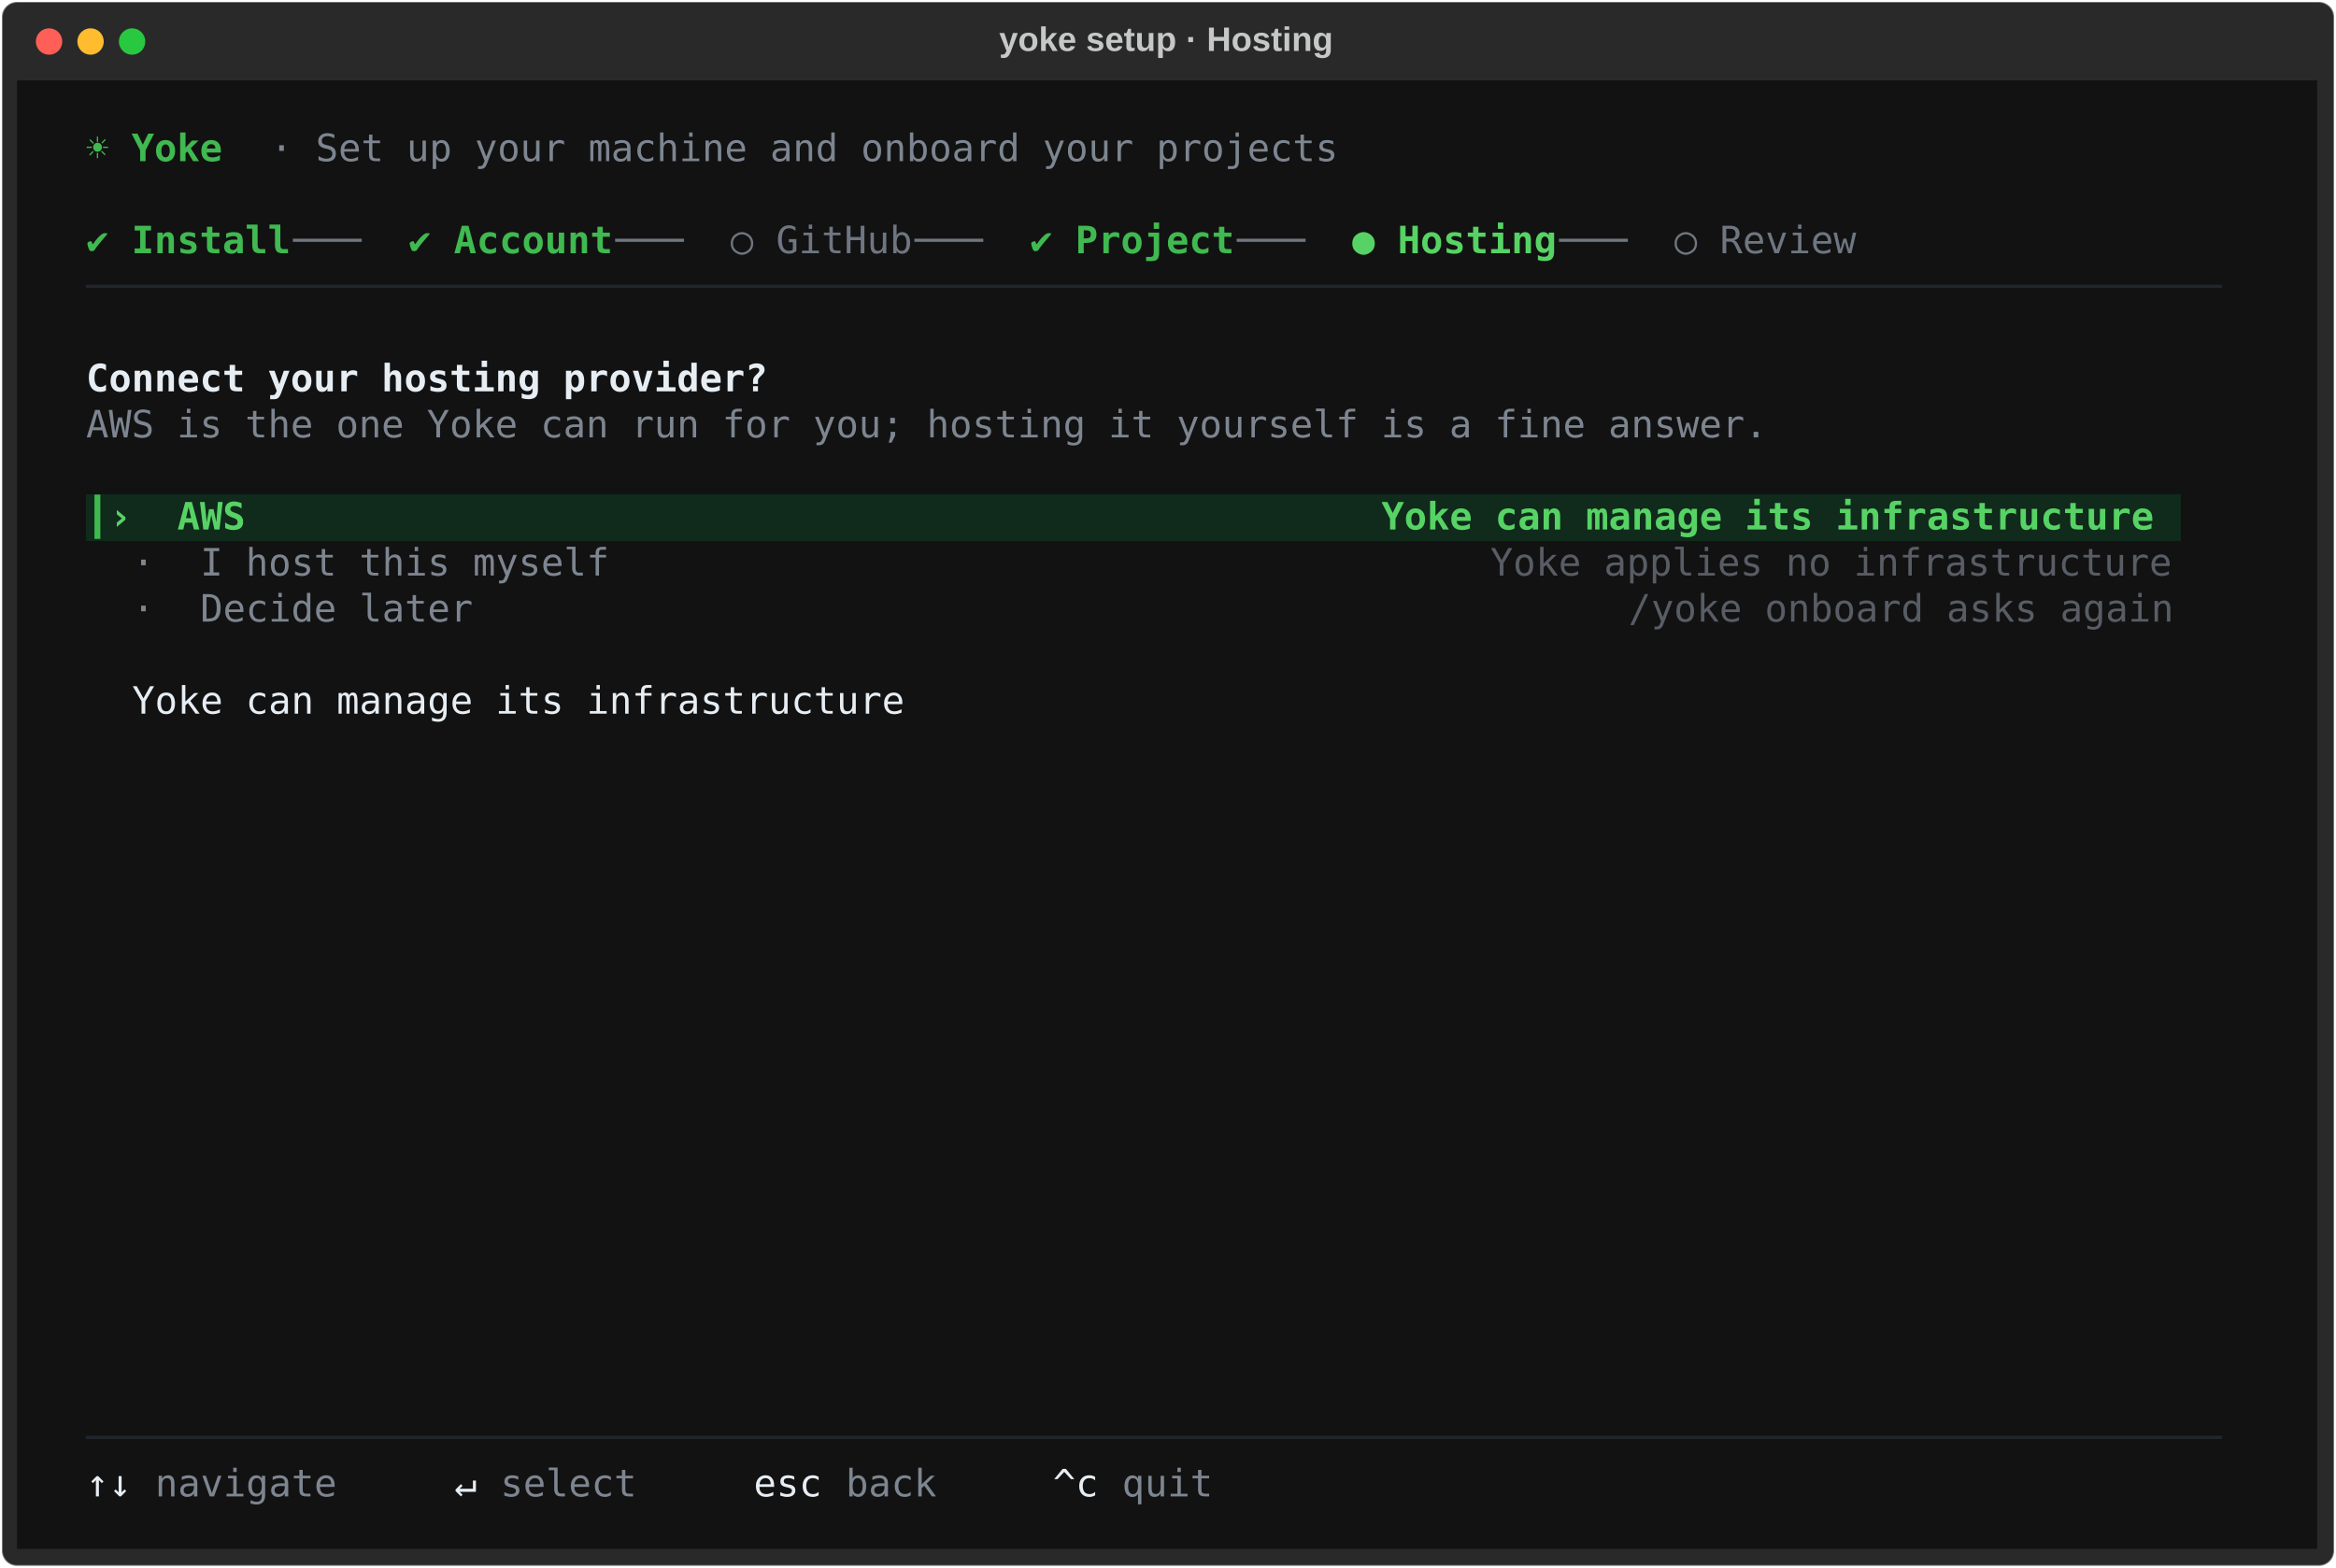
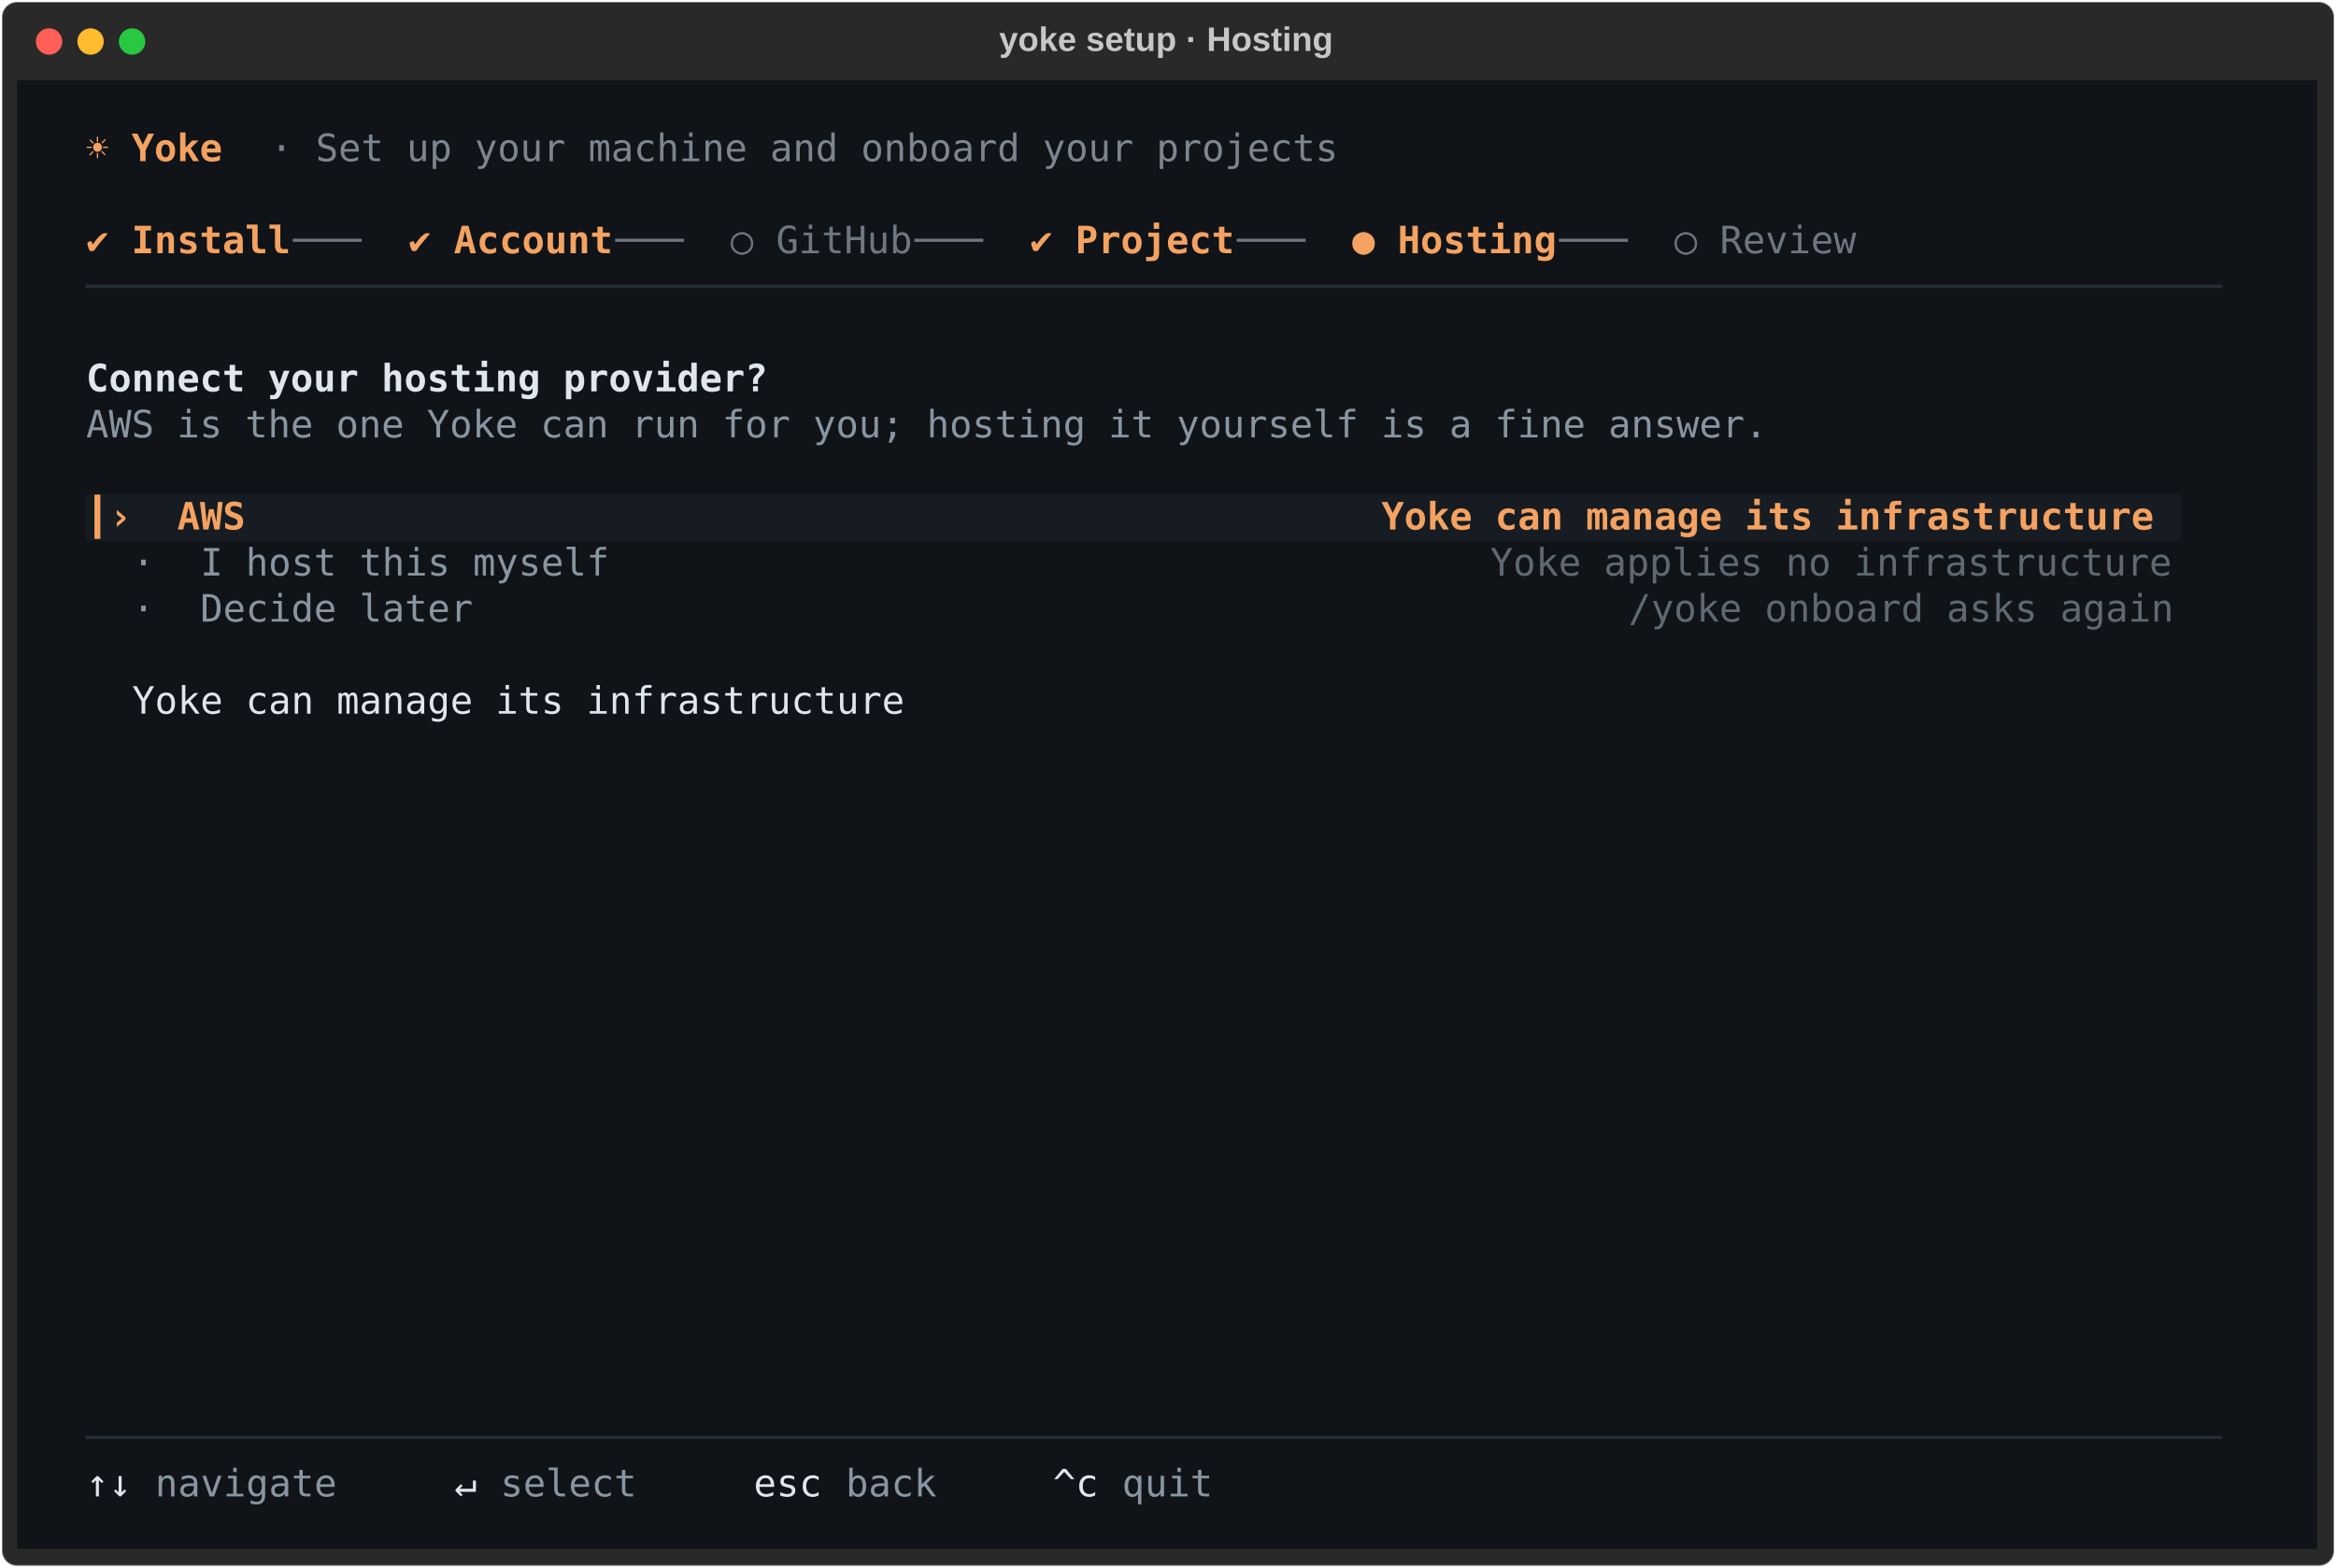
<svg xmlns="http://www.w3.org/2000/svg" class="rich-terminal" viewBox="0 0 1238 830.8">
  <style>

    @font-face {
        font-family: "Fira Code";
        src: local("FiraCode-Regular"),
                url("https://cdnjs.cloudflare.com/ajax/libs/firacode/{{VERSION}}/woff2/FiraCode-Regular.woff2") format("woff2"),
                url("https://cdnjs.cloudflare.com/ajax/libs/firacode/{{VERSION}}/woff/FiraCode-Regular.woff") format("woff");
        font-style: normal;
        font-weight: 400;
    }
    @font-face {
        font-family: "Fira Code";
        src: local("FiraCode-Bold"),
                url("https://cdnjs.cloudflare.com/ajax/libs/firacode/{{VERSION}}/woff2/FiraCode-Bold.woff2") format("woff2"),
                url("https://cdnjs.cloudflare.com/ajax/libs/firacode/{{VERSION}}/woff/FiraCode-Bold.woff") format("woff");
        font-style: bold;
        font-weight: 700;
    }

    .terminal-YOKE-matrix {
        font-family: Fira Code, monospace;
        font-size: 20px;
        line-height: 24.4px;
        font-variant-east-asian: full-width;
    }

    .terminal-YOKE-title {
        font-size: 18px;
        font-weight: bold;
        font-family: arial;
    }

- .terminal-YOKE-r2 { fill: #3fb950;font-weight: bold }
- .terminal-YOKE-r3 { fill: #e6edf3 }
+ .terminal-YOKE-r2 { fill: #f4a261;font-weight: bold }
+ .terminal-YOKE-r3 { fill: #dfe6ec }
.terminal-YOKE-r4 { fill: #7d8590 }
.terminal-YOKE-r5 { fill: #6e7681 }
- .terminal-YOKE-r6 { fill: #56d364;font-weight: bold }
- .terminal-YOKE-r7 { fill: #21262d }
- .terminal-YOKE-r8 { fill: #e6edf3;font-weight: bold }
- .terminal-YOKE-r9 { fill: #3fb950 }
- .terminal-YOKE-r11 { fill: #585d65 }
+ .terminal-YOKE-r6 { fill: #262e37 }
+ .terminal-YOKE-r7 { fill: #dfe6ec;font-weight: bold }
+ .terminal-YOKE-r8 { fill: #8995a1 }
+ .terminal-YOKE-r9 { fill: #f4a261 }
+ .terminal-YOKE-r11 { fill: #5f6972 }
    </style>
  <defs>
    <clipPath id="terminal-YOKE-clip-terminal">
      <rect x="0" y="0" width="1219.0" height="779.8" />
    </clipPath>
    <clipPath id="terminal-YOKE-line-0">
      <rect x="0" y="1.5" width="1220" height="24.65" />
    </clipPath>
    <clipPath id="terminal-YOKE-line-1">
      <rect x="0" y="25.9" width="1220" height="24.65" />
    </clipPath>
    <clipPath id="terminal-YOKE-line-2">
      <rect x="0" y="50.3" width="1220" height="24.65" />
    </clipPath>
    <clipPath id="terminal-YOKE-line-3">
      <rect x="0" y="74.7" width="1220" height="24.65" />
    </clipPath>
    <clipPath id="terminal-YOKE-line-4">
      <rect x="0" y="99.1" width="1220" height="24.65" />
    </clipPath>
    <clipPath id="terminal-YOKE-line-5">
      <rect x="0" y="123.5" width="1220" height="24.65" />
    </clipPath>
    <clipPath id="terminal-YOKE-line-6">
      <rect x="0" y="147.9" width="1220" height="24.65" />
    </clipPath>
    <clipPath id="terminal-YOKE-line-7">
      <rect x="0" y="172.3" width="1220" height="24.65" />
    </clipPath>
    <clipPath id="terminal-YOKE-line-8">
      <rect x="0" y="196.7" width="1220" height="24.65" />
    </clipPath>
    <clipPath id="terminal-YOKE-line-9">
      <rect x="0" y="221.1" width="1220" height="24.65" />
    </clipPath>
    <clipPath id="terminal-YOKE-line-10">
      <rect x="0" y="245.5" width="1220" height="24.65" />
    </clipPath>
    <clipPath id="terminal-YOKE-line-11">
      <rect x="0" y="269.9" width="1220" height="24.65" />
    </clipPath>
    <clipPath id="terminal-YOKE-line-12">
      <rect x="0" y="294.3" width="1220" height="24.65" />
    </clipPath>
    <clipPath id="terminal-YOKE-line-13">
      <rect x="0" y="318.7" width="1220" height="24.65" />
    </clipPath>
    <clipPath id="terminal-YOKE-line-14">
      <rect x="0" y="343.1" width="1220" height="24.65" />
    </clipPath>
    <clipPath id="terminal-YOKE-line-15">
      <rect x="0" y="367.5" width="1220" height="24.65" />
    </clipPath>
    <clipPath id="terminal-YOKE-line-16">
      <rect x="0" y="391.9" width="1220" height="24.65" />
    </clipPath>
    <clipPath id="terminal-YOKE-line-17">
      <rect x="0" y="416.3" width="1220" height="24.65" />
    </clipPath>
    <clipPath id="terminal-YOKE-line-18">
      <rect x="0" y="440.7" width="1220" height="24.65" />
    </clipPath>
    <clipPath id="terminal-YOKE-line-19">
      <rect x="0" y="465.1" width="1220" height="24.65" />
    </clipPath>
    <clipPath id="terminal-YOKE-line-20">
      <rect x="0" y="489.5" width="1220" height="24.65" />
    </clipPath>
    <clipPath id="terminal-YOKE-line-21">
      <rect x="0" y="513.9" width="1220" height="24.65" />
    </clipPath>
    <clipPath id="terminal-YOKE-line-22">
      <rect x="0" y="538.3" width="1220" height="24.65" />
    </clipPath>
    <clipPath id="terminal-YOKE-line-23">
      <rect x="0" y="562.7" width="1220" height="24.65" />
    </clipPath>
    <clipPath id="terminal-YOKE-line-24">
      <rect x="0" y="587.1" width="1220" height="24.65" />
    </clipPath>
    <clipPath id="terminal-YOKE-line-25">
      <rect x="0" y="611.5" width="1220" height="24.65" />
    </clipPath>
    <clipPath id="terminal-YOKE-line-26">
      <rect x="0" y="635.9" width="1220" height="24.65" />
    </clipPath>
    <clipPath id="terminal-YOKE-line-27">
      <rect x="0" y="660.3" width="1220" height="24.65" />
    </clipPath>
    <clipPath id="terminal-YOKE-line-28">
      <rect x="0" y="684.7" width="1220" height="24.65" />
    </clipPath>
    <clipPath id="terminal-YOKE-line-29">
      <rect x="0" y="709.1" width="1220" height="24.65" />
    </clipPath>
    <clipPath id="terminal-YOKE-line-30">
      <rect x="0" y="733.5" width="1220" height="24.65" />
    </clipPath>
  </defs>
  <rect fill="#292929" stroke="rgba(255,255,255,0.35)" stroke-width="1" x="1" y="1" width="1236" height="828.8" rx="8" />
  <text class="terminal-YOKE-title" fill="#c5c8c6" text-anchor="middle" x="618" y="27">yoke setup · Hosting</text>
  <g transform="translate(26,22)">
    <circle cx="0" cy="0" r="7" fill="#ff5f57" />
    <circle cx="22" cy="0" r="7" fill="#febc2e" />
    <circle cx="44" cy="0" r="7" fill="#28c840" />
  </g>
  <g transform="translate(9, 41)" clip-path="url(#terminal-YOKE-clip-terminal)">
-     <rect fill="#121212" x="0" y="1.5" width="1220" height="24.65" shape-rendering="crispEdges" />
-     <rect fill="#121212" x="0" y="25.9" width="36.6" height="24.65" shape-rendering="crispEdges" />
-     <rect fill="#121212" x="36.6" y="25.9" width="73.2" height="24.65" shape-rendering="crispEdges" />
-     <rect fill="#121212" x="109.8" y="25.9" width="24.4" height="24.65" shape-rendering="crispEdges" />
-     <rect fill="#121212" x="134.2" y="25.9" width="573.4" height="24.65" shape-rendering="crispEdges" />
-     <rect fill="#121212" x="707.6" y="25.9" width="475.8" height="24.65" shape-rendering="crispEdges" />
-     <rect fill="#121212" x="1183.4" y="25.9" width="36.6" height="24.65" shape-rendering="crispEdges" />
-     <rect fill="#121212" x="0" y="50.3" width="1220" height="24.65" shape-rendering="crispEdges" />
-     <rect fill="#121212" x="0" y="74.7" width="36.6" height="24.65" shape-rendering="crispEdges" />
-     <rect fill="#121212" x="36.6" y="74.7" width="109.8" height="24.65" shape-rendering="crispEdges" />
-     <rect fill="#121212" x="146.4" y="74.7" width="61" height="24.65" shape-rendering="crispEdges" />
-     <rect fill="#121212" x="207.4" y="74.7" width="109.8" height="24.65" shape-rendering="crispEdges" />
-     <rect fill="#121212" x="317.2" y="74.7" width="61" height="24.65" shape-rendering="crispEdges" />
-     <rect fill="#121212" x="378.2" y="74.7" width="97.6" height="24.65" shape-rendering="crispEdges" />
-     <rect fill="#121212" x="475.8" y="74.7" width="61" height="24.65" shape-rendering="crispEdges" />
-     <rect fill="#121212" x="536.8" y="74.7" width="109.8" height="24.65" shape-rendering="crispEdges" />
-     <rect fill="#121212" x="646.6" y="74.7" width="61" height="24.65" shape-rendering="crispEdges" />
-     <rect fill="#121212" x="707.6" y="74.7" width="109.8" height="24.65" shape-rendering="crispEdges" />
-     <rect fill="#121212" x="817.4" y="74.7" width="61" height="24.65" shape-rendering="crispEdges" />
-     <rect fill="#121212" x="878.4" y="74.7" width="97.6" height="24.65" shape-rendering="crispEdges" />
-     <rect fill="#121212" x="976" y="74.7" width="207.4" height="24.65" shape-rendering="crispEdges" />
-     <rect fill="#121212" x="1183.4" y="74.7" width="36.6" height="24.65" shape-rendering="crispEdges" />
-     <rect fill="#121212" x="0" y="99.1" width="36.6" height="24.65" shape-rendering="crispEdges" />
-     <rect fill="#121212" x="36.6" y="99.1" width="1146.8" height="24.65" shape-rendering="crispEdges" />
-     <rect fill="#121212" x="1183.4" y="99.1" width="36.6" height="24.65" shape-rendering="crispEdges" />
-     <rect fill="#121212" x="0" y="123.5" width="1220" height="24.65" shape-rendering="crispEdges" />
-     <rect fill="#121212" x="0" y="147.9" width="36.6" height="24.65" shape-rendering="crispEdges" />
-     <rect fill="#121212" x="36.6" y="147.9" width="366" height="24.65" shape-rendering="crispEdges" />
-     <rect fill="#121212" x="402.6" y="147.9" width="780.8" height="24.65" shape-rendering="crispEdges" />
-     <rect fill="#121212" x="1183.4" y="147.9" width="36.6" height="24.65" shape-rendering="crispEdges" />
-     <rect fill="#121212" x="0" y="172.3" width="36.6" height="24.65" shape-rendering="crispEdges" />
-     <rect fill="#121212" x="36.6" y="172.3" width="902.8" height="24.65" shape-rendering="crispEdges" />
-     <rect fill="#121212" x="939.4" y="172.3" width="244" height="24.65" shape-rendering="crispEdges" />
-     <rect fill="#121212" x="1183.4" y="172.3" width="36.6" height="24.65" shape-rendering="crispEdges" />
-     <rect fill="#121212" x="0" y="196.7" width="36.6" height="24.65" shape-rendering="crispEdges" />
-     <rect fill="#121212" x="36.6" y="196.7" width="0" height="24.65" shape-rendering="crispEdges" />
-     <rect fill="#121212" x="36.6" y="196.7" width="1146.8" height="24.65" shape-rendering="crispEdges" />
-     <rect fill="#121212" x="1183.4" y="196.7" width="36.6" height="24.65" shape-rendering="crispEdges" />
-     <rect fill="#121212" x="0" y="221.1" width="36.6" height="24.65" shape-rendering="crispEdges" />
-     <rect fill="#102a1c" x="36.6" y="221.1" width="12.2" height="24.65" shape-rendering="crispEdges" />
-     <rect fill="#102a1c" x="48.8" y="221.1" width="1098" height="24.65" shape-rendering="crispEdges" />
-     <rect fill="#121212" x="1146.8" y="221.1" width="36.6" height="24.65" shape-rendering="crispEdges" />
-     <rect fill="#121212" x="1183.4" y="221.1" width="36.6" height="24.65" shape-rendering="crispEdges" />
-     <rect fill="#121212" x="0" y="245.5" width="36.6" height="24.65" shape-rendering="crispEdges" />
-     <rect fill="#121212" x="36.6" y="245.5" width="12.2" height="24.65" shape-rendering="crispEdges" />
-     <rect fill="#121212" x="48.8" y="245.5" width="12.2" height="24.65" shape-rendering="crispEdges" />
-     <rect fill="#121212" x="61" y="245.5" width="719.8" height="24.65" shape-rendering="crispEdges" />
-     <rect fill="#121212" x="780.8" y="245.5" width="366" height="24.65" shape-rendering="crispEdges" />
-     <rect fill="#121212" x="1146.8" y="245.5" width="36.6" height="24.65" shape-rendering="crispEdges" />
-     <rect fill="#121212" x="1183.4" y="245.5" width="36.6" height="24.65" shape-rendering="crispEdges" />
-     <rect fill="#121212" x="0" y="269.9" width="36.6" height="24.65" shape-rendering="crispEdges" />
-     <rect fill="#121212" x="36.6" y="269.9" width="12.2" height="24.65" shape-rendering="crispEdges" />
-     <rect fill="#121212" x="48.8" y="269.9" width="12.2" height="24.65" shape-rendering="crispEdges" />
-     <rect fill="#121212" x="61" y="269.9" width="793" height="24.65" shape-rendering="crispEdges" />
-     <rect fill="#121212" x="854" y="269.9" width="292.8" height="24.65" shape-rendering="crispEdges" />
-     <rect fill="#121212" x="1146.8" y="269.9" width="36.6" height="24.65" shape-rendering="crispEdges" />
-     <rect fill="#121212" x="1183.4" y="269.9" width="36.6" height="24.65" shape-rendering="crispEdges" />
-     <rect fill="#121212" x="0" y="294.3" width="36.6" height="24.65" shape-rendering="crispEdges" />
-     <rect fill="#121212" x="36.6" y="294.3" width="1110.2" height="24.65" shape-rendering="crispEdges" />
-     <rect fill="#121212" x="1146.8" y="294.3" width="36.6" height="24.65" shape-rendering="crispEdges" />
-     <rect fill="#121212" x="1183.4" y="294.3" width="36.6" height="24.65" shape-rendering="crispEdges" />
-     <rect fill="#121212" x="0" y="318.7" width="36.6" height="24.65" shape-rendering="crispEdges" />
-     <rect fill="#121212" x="36.6" y="318.7" width="24.4" height="24.65" shape-rendering="crispEdges" />
-     <rect fill="#121212" x="61" y="318.7" width="414.8" height="24.65" shape-rendering="crispEdges" />
-     <rect fill="#121212" x="475.8" y="318.7" width="634.4" height="24.65" shape-rendering="crispEdges" />
-     <rect fill="#121212" x="1110.2" y="318.7" width="36.6" height="24.65" shape-rendering="crispEdges" />
-     <rect fill="#121212" x="1146.8" y="318.7" width="36.6" height="24.65" shape-rendering="crispEdges" />
-     <rect fill="#121212" x="1183.4" y="318.7" width="36.6" height="24.65" shape-rendering="crispEdges" />
-     <rect fill="#121212" x="0" y="343.1" width="36.6" height="24.65" shape-rendering="crispEdges" />
-     <rect fill="#121212" x="36.6" y="343.1" width="1146.8" height="24.65" shape-rendering="crispEdges" />
-     <rect fill="#121212" x="1183.4" y="343.1" width="36.6" height="24.65" shape-rendering="crispEdges" />
-     <rect fill="#121212" x="0" y="367.5" width="36.6" height="24.65" shape-rendering="crispEdges" />
-     <rect fill="#121212" x="36.6" y="367.5" width="1146.8" height="24.65" shape-rendering="crispEdges" />
-     <rect fill="#121212" x="1183.4" y="367.5" width="36.6" height="24.65" shape-rendering="crispEdges" />
-     <rect fill="#121212" x="0" y="391.9" width="36.6" height="24.65" shape-rendering="crispEdges" />
-     <rect fill="#121212" x="36.6" y="391.9" width="1146.8" height="24.65" shape-rendering="crispEdges" />
-     <rect fill="#121212" x="1183.4" y="391.9" width="36.6" height="24.65" shape-rendering="crispEdges" />
-     <rect fill="#121212" x="0" y="416.3" width="36.6" height="24.65" shape-rendering="crispEdges" />
-     <rect fill="#121212" x="36.6" y="416.3" width="1146.8" height="24.65" shape-rendering="crispEdges" />
-     <rect fill="#121212" x="1183.4" y="416.3" width="36.6" height="24.65" shape-rendering="crispEdges" />
-     <rect fill="#121212" x="0" y="440.7" width="36.6" height="24.65" shape-rendering="crispEdges" />
-     <rect fill="#121212" x="36.6" y="440.7" width="1146.8" height="24.65" shape-rendering="crispEdges" />
-     <rect fill="#121212" x="1183.4" y="440.7" width="36.6" height="24.65" shape-rendering="crispEdges" />
-     <rect fill="#121212" x="0" y="465.1" width="36.6" height="24.65" shape-rendering="crispEdges" />
-     <rect fill="#121212" x="36.6" y="465.1" width="1146.8" height="24.65" shape-rendering="crispEdges" />
-     <rect fill="#121212" x="1183.4" y="465.1" width="36.6" height="24.65" shape-rendering="crispEdges" />
-     <rect fill="#121212" x="0" y="489.5" width="36.6" height="24.65" shape-rendering="crispEdges" />
-     <rect fill="#121212" x="36.6" y="489.5" width="1146.8" height="24.65" shape-rendering="crispEdges" />
-     <rect fill="#121212" x="1183.4" y="489.5" width="36.6" height="24.65" shape-rendering="crispEdges" />
-     <rect fill="#121212" x="0" y="513.9" width="36.6" height="24.65" shape-rendering="crispEdges" />
-     <rect fill="#121212" x="36.6" y="513.9" width="1146.8" height="24.65" shape-rendering="crispEdges" />
-     <rect fill="#121212" x="1183.4" y="513.9" width="36.6" height="24.65" shape-rendering="crispEdges" />
-     <rect fill="#121212" x="0" y="538.3" width="36.6" height="24.65" shape-rendering="crispEdges" />
-     <rect fill="#121212" x="36.6" y="538.3" width="1146.8" height="24.65" shape-rendering="crispEdges" />
-     <rect fill="#121212" x="1183.4" y="538.3" width="36.6" height="24.65" shape-rendering="crispEdges" />
-     <rect fill="#121212" x="0" y="562.7" width="36.6" height="24.65" shape-rendering="crispEdges" />
-     <rect fill="#121212" x="36.6" y="562.7" width="1146.8" height="24.65" shape-rendering="crispEdges" />
-     <rect fill="#121212" x="1183.4" y="562.7" width="36.6" height="24.65" shape-rendering="crispEdges" />
-     <rect fill="#121212" x="0" y="587.1" width="36.6" height="24.65" shape-rendering="crispEdges" />
-     <rect fill="#121212" x="36.6" y="587.1" width="1146.8" height="24.65" shape-rendering="crispEdges" />
-     <rect fill="#121212" x="1183.4" y="587.1" width="36.6" height="24.65" shape-rendering="crispEdges" />
-     <rect fill="#121212" x="0" y="611.5" width="36.6" height="24.65" shape-rendering="crispEdges" />
-     <rect fill="#121212" x="36.6" y="611.5" width="1146.8" height="24.65" shape-rendering="crispEdges" />
-     <rect fill="#121212" x="1183.4" y="611.5" width="36.6" height="24.65" shape-rendering="crispEdges" />
-     <rect fill="#121212" x="0" y="635.9" width="36.6" height="24.65" shape-rendering="crispEdges" />
-     <rect fill="#121212" x="36.6" y="635.9" width="1146.8" height="24.65" shape-rendering="crispEdges" />
-     <rect fill="#121212" x="1183.4" y="635.9" width="36.6" height="24.65" shape-rendering="crispEdges" />
-     <rect fill="#121212" x="0" y="660.3" width="36.6" height="24.65" shape-rendering="crispEdges" />
-     <rect fill="#121212" x="36.6" y="660.3" width="1146.8" height="24.65" shape-rendering="crispEdges" />
-     <rect fill="#121212" x="1183.4" y="660.3" width="36.6" height="24.65" shape-rendering="crispEdges" />
-     <rect fill="#121212" x="0" y="684.7" width="36.6" height="24.65" shape-rendering="crispEdges" />
-     <rect fill="#121212" x="36.6" y="684.7" width="1146.8" height="24.65" shape-rendering="crispEdges" />
-     <rect fill="#121212" x="1183.4" y="684.7" width="36.6" height="24.65" shape-rendering="crispEdges" />
-     <rect fill="#121212" x="0" y="709.1" width="36.6" height="24.65" shape-rendering="crispEdges" />
-     <rect fill="#121212" x="36.6" y="709.1" width="1146.8" height="24.65" shape-rendering="crispEdges" />
-     <rect fill="#121212" x="1183.4" y="709.1" width="36.6" height="24.65" shape-rendering="crispEdges" />
-     <rect fill="#121212" x="0" y="733.5" width="36.6" height="24.65" shape-rendering="crispEdges" />
-     <rect fill="#121212" x="36.6" y="733.5" width="24.4" height="24.65" shape-rendering="crispEdges" />
-     <rect fill="#121212" x="61" y="733.5" width="12.2" height="24.65" shape-rendering="crispEdges" />
-     <rect fill="#121212" x="73.2" y="733.5" width="97.6" height="24.65" shape-rendering="crispEdges" />
-     <rect fill="#121212" x="170.8" y="733.5" width="61" height="24.65" shape-rendering="crispEdges" />
-     <rect fill="#121212" x="231.8" y="733.5" width="12.2" height="24.65" shape-rendering="crispEdges" />
-     <rect fill="#121212" x="244" y="733.5" width="12.2" height="24.65" shape-rendering="crispEdges" />
-     <rect fill="#121212" x="256.2" y="733.5" width="73.2" height="24.65" shape-rendering="crispEdges" />
-     <rect fill="#121212" x="329.4" y="733.5" width="61" height="24.65" shape-rendering="crispEdges" />
-     <rect fill="#121212" x="390.4" y="733.5" width="36.6" height="24.65" shape-rendering="crispEdges" />
-     <rect fill="#121212" x="427" y="733.5" width="12.2" height="24.65" shape-rendering="crispEdges" />
-     <rect fill="#121212" x="439.2" y="733.5" width="48.8" height="24.65" shape-rendering="crispEdges" />
-     <rect fill="#121212" x="488" y="733.5" width="61" height="24.65" shape-rendering="crispEdges" />
-     <rect fill="#121212" x="549" y="733.5" width="24.4" height="24.65" shape-rendering="crispEdges" />
-     <rect fill="#121212" x="573.4" y="733.5" width="12.2" height="24.65" shape-rendering="crispEdges" />
-     <rect fill="#121212" x="585.6" y="733.5" width="48.8" height="24.65" shape-rendering="crispEdges" />
-     <rect fill="#121212" x="634.4" y="733.5" width="549" height="24.65" shape-rendering="crispEdges" />
-     <rect fill="#121212" x="1183.4" y="733.5" width="36.6" height="24.65" shape-rendering="crispEdges" />
-     <rect fill="#121212" x="0" y="757.9" width="1220" height="24.65" shape-rendering="crispEdges" />
+     <rect fill="#101418" x="0" y="1.5" width="1220" height="24.65" shape-rendering="crispEdges" />
+     <rect fill="#101418" x="0" y="25.9" width="36.6" height="24.65" shape-rendering="crispEdges" />
+     <rect fill="#101418" x="36.6" y="25.9" width="73.2" height="24.65" shape-rendering="crispEdges" />
+     <rect fill="#101418" x="109.8" y="25.9" width="24.4" height="24.65" shape-rendering="crispEdges" />
+     <rect fill="#101418" x="134.2" y="25.9" width="573.4" height="24.65" shape-rendering="crispEdges" />
+     <rect fill="#101418" x="707.6" y="25.9" width="475.8" height="24.65" shape-rendering="crispEdges" />
+     <rect fill="#101418" x="1183.4" y="25.9" width="36.6" height="24.65" shape-rendering="crispEdges" />
+     <rect fill="#101418" x="0" y="50.3" width="1220" height="24.65" shape-rendering="crispEdges" />
+     <rect fill="#101418" x="0" y="74.7" width="36.6" height="24.65" shape-rendering="crispEdges" />
+     <rect fill="#101418" x="36.6" y="74.7" width="109.8" height="24.65" shape-rendering="crispEdges" />
+     <rect fill="#101418" x="146.4" y="74.7" width="61" height="24.65" shape-rendering="crispEdges" />
+     <rect fill="#101418" x="207.4" y="74.7" width="109.8" height="24.65" shape-rendering="crispEdges" />
+     <rect fill="#101418" x="317.2" y="74.7" width="61" height="24.65" shape-rendering="crispEdges" />
+     <rect fill="#101418" x="378.2" y="74.7" width="97.6" height="24.65" shape-rendering="crispEdges" />
+     <rect fill="#101418" x="475.8" y="74.7" width="61" height="24.65" shape-rendering="crispEdges" />
+     <rect fill="#101418" x="536.8" y="74.7" width="109.8" height="24.65" shape-rendering="crispEdges" />
+     <rect fill="#101418" x="646.6" y="74.7" width="61" height="24.65" shape-rendering="crispEdges" />
+     <rect fill="#101418" x="707.6" y="74.7" width="109.8" height="24.65" shape-rendering="crispEdges" />
+     <rect fill="#101418" x="817.4" y="74.7" width="61" height="24.65" shape-rendering="crispEdges" />
+     <rect fill="#101418" x="878.4" y="74.7" width="97.6" height="24.65" shape-rendering="crispEdges" />
+     <rect fill="#101418" x="976" y="74.7" width="207.4" height="24.65" shape-rendering="crispEdges" />
+     <rect fill="#101418" x="1183.4" y="74.7" width="36.6" height="24.65" shape-rendering="crispEdges" />
+     <rect fill="#101418" x="0" y="99.1" width="36.6" height="24.65" shape-rendering="crispEdges" />
+     <rect fill="#101418" x="36.6" y="99.1" width="1146.8" height="24.65" shape-rendering="crispEdges" />
+     <rect fill="#101418" x="1183.4" y="99.1" width="36.6" height="24.65" shape-rendering="crispEdges" />
+     <rect fill="#101418" x="0" y="123.5" width="1220" height="24.65" shape-rendering="crispEdges" />
+     <rect fill="#101418" x="0" y="147.9" width="36.6" height="24.65" shape-rendering="crispEdges" />
+     <rect fill="#101418" x="36.6" y="147.9" width="366" height="24.65" shape-rendering="crispEdges" />
+     <rect fill="#101418" x="402.6" y="147.9" width="780.8" height="24.65" shape-rendering="crispEdges" />
+     <rect fill="#101418" x="1183.4" y="147.9" width="36.6" height="24.65" shape-rendering="crispEdges" />
+     <rect fill="#101418" x="0" y="172.3" width="36.6" height="24.65" shape-rendering="crispEdges" />
+     <rect fill="#101418" x="36.6" y="172.3" width="902.8" height="24.65" shape-rendering="crispEdges" />
+     <rect fill="#101418" x="939.4" y="172.3" width="244" height="24.65" shape-rendering="crispEdges" />
+     <rect fill="#101418" x="1183.4" y="172.3" width="36.6" height="24.65" shape-rendering="crispEdges" />
+     <rect fill="#101418" x="0" y="196.7" width="36.6" height="24.65" shape-rendering="crispEdges" />
+     <rect fill="#101418" x="36.6" y="196.7" width="0" height="24.65" shape-rendering="crispEdges" />
+     <rect fill="#101418" x="36.6" y="196.7" width="1146.8" height="24.65" shape-rendering="crispEdges" />
+     <rect fill="#101418" x="1183.4" y="196.7" width="36.6" height="24.65" shape-rendering="crispEdges" />
+     <rect fill="#101418" x="0" y="221.1" width="36.6" height="24.65" shape-rendering="crispEdges" />
+     <rect fill="#171c22" x="36.6" y="221.1" width="12.2" height="24.65" shape-rendering="crispEdges" />
+     <rect fill="#171c22" x="48.8" y="221.1" width="1098" height="24.65" shape-rendering="crispEdges" />
+     <rect fill="#101418" x="1146.8" y="221.1" width="36.6" height="24.65" shape-rendering="crispEdges" />
+     <rect fill="#101418" x="1183.4" y="221.1" width="36.6" height="24.65" shape-rendering="crispEdges" />
+     <rect fill="#101418" x="0" y="245.5" width="36.6" height="24.65" shape-rendering="crispEdges" />
+     <rect fill="#101418" x="36.6" y="245.5" width="12.2" height="24.65" shape-rendering="crispEdges" />
+     <rect fill="#101418" x="48.8" y="245.5" width="12.2" height="24.65" shape-rendering="crispEdges" />
+     <rect fill="#101418" x="61" y="245.5" width="719.8" height="24.65" shape-rendering="crispEdges" />
+     <rect fill="#101418" x="780.8" y="245.5" width="366" height="24.65" shape-rendering="crispEdges" />
+     <rect fill="#101418" x="1146.8" y="245.5" width="36.6" height="24.65" shape-rendering="crispEdges" />
+     <rect fill="#101418" x="1183.4" y="245.5" width="36.6" height="24.65" shape-rendering="crispEdges" />
+     <rect fill="#101418" x="0" y="269.9" width="36.6" height="24.65" shape-rendering="crispEdges" />
+     <rect fill="#101418" x="36.6" y="269.9" width="12.2" height="24.65" shape-rendering="crispEdges" />
+     <rect fill="#101418" x="48.8" y="269.9" width="12.2" height="24.65" shape-rendering="crispEdges" />
+     <rect fill="#101418" x="61" y="269.9" width="793" height="24.65" shape-rendering="crispEdges" />
+     <rect fill="#101418" x="854" y="269.9" width="292.8" height="24.65" shape-rendering="crispEdges" />
+     <rect fill="#101418" x="1146.8" y="269.9" width="36.6" height="24.65" shape-rendering="crispEdges" />
+     <rect fill="#101418" x="1183.4" y="269.9" width="36.6" height="24.65" shape-rendering="crispEdges" />
+     <rect fill="#101418" x="0" y="294.3" width="36.6" height="24.65" shape-rendering="crispEdges" />
+     <rect fill="#101418" x="36.6" y="294.3" width="1110.2" height="24.65" shape-rendering="crispEdges" />
+     <rect fill="#101418" x="1146.8" y="294.3" width="36.6" height="24.65" shape-rendering="crispEdges" />
+     <rect fill="#101418" x="1183.4" y="294.3" width="36.6" height="24.65" shape-rendering="crispEdges" />
+     <rect fill="#101418" x="0" y="318.7" width="36.6" height="24.65" shape-rendering="crispEdges" />
+     <rect fill="#101418" x="36.6" y="318.7" width="24.4" height="24.65" shape-rendering="crispEdges" />
+     <rect fill="#101418" x="61" y="318.7" width="414.8" height="24.65" shape-rendering="crispEdges" />
+     <rect fill="#101418" x="475.8" y="318.7" width="634.4" height="24.65" shape-rendering="crispEdges" />
+     <rect fill="#101418" x="1110.2" y="318.7" width="36.6" height="24.65" shape-rendering="crispEdges" />
+     <rect fill="#101418" x="1146.8" y="318.7" width="36.6" height="24.65" shape-rendering="crispEdges" />
+     <rect fill="#101418" x="1183.4" y="318.7" width="36.6" height="24.65" shape-rendering="crispEdges" />
+     <rect fill="#101418" x="0" y="343.1" width="36.6" height="24.65" shape-rendering="crispEdges" />
+     <rect fill="#101418" x="36.6" y="343.1" width="1146.8" height="24.65" shape-rendering="crispEdges" />
+     <rect fill="#101418" x="1183.4" y="343.1" width="36.6" height="24.65" shape-rendering="crispEdges" />
+     <rect fill="#101418" x="0" y="367.5" width="36.6" height="24.65" shape-rendering="crispEdges" />
+     <rect fill="#101418" x="36.6" y="367.5" width="1146.8" height="24.65" shape-rendering="crispEdges" />
+     <rect fill="#101418" x="1183.4" y="367.5" width="36.6" height="24.65" shape-rendering="crispEdges" />
+     <rect fill="#101418" x="0" y="391.9" width="36.6" height="24.65" shape-rendering="crispEdges" />
+     <rect fill="#101418" x="36.6" y="391.9" width="1146.8" height="24.65" shape-rendering="crispEdges" />
+     <rect fill="#101418" x="1183.4" y="391.9" width="36.6" height="24.65" shape-rendering="crispEdges" />
+     <rect fill="#101418" x="0" y="416.3" width="36.6" height="24.65" shape-rendering="crispEdges" />
+     <rect fill="#101418" x="36.6" y="416.3" width="1146.8" height="24.65" shape-rendering="crispEdges" />
+     <rect fill="#101418" x="1183.4" y="416.3" width="36.6" height="24.65" shape-rendering="crispEdges" />
+     <rect fill="#101418" x="0" y="440.7" width="36.6" height="24.65" shape-rendering="crispEdges" />
+     <rect fill="#101418" x="36.6" y="440.7" width="1146.8" height="24.65" shape-rendering="crispEdges" />
+     <rect fill="#101418" x="1183.4" y="440.7" width="36.6" height="24.65" shape-rendering="crispEdges" />
+     <rect fill="#101418" x="0" y="465.1" width="36.6" height="24.65" shape-rendering="crispEdges" />
+     <rect fill="#101418" x="36.6" y="465.1" width="1146.8" height="24.65" shape-rendering="crispEdges" />
+     <rect fill="#101418" x="1183.4" y="465.1" width="36.6" height="24.65" shape-rendering="crispEdges" />
+     <rect fill="#101418" x="0" y="489.5" width="36.6" height="24.65" shape-rendering="crispEdges" />
+     <rect fill="#101418" x="36.6" y="489.5" width="1146.8" height="24.65" shape-rendering="crispEdges" />
+     <rect fill="#101418" x="1183.4" y="489.5" width="36.6" height="24.65" shape-rendering="crispEdges" />
+     <rect fill="#101418" x="0" y="513.9" width="36.6" height="24.65" shape-rendering="crispEdges" />
+     <rect fill="#101418" x="36.6" y="513.9" width="1146.8" height="24.65" shape-rendering="crispEdges" />
+     <rect fill="#101418" x="1183.4" y="513.9" width="36.6" height="24.65" shape-rendering="crispEdges" />
+     <rect fill="#101418" x="0" y="538.3" width="36.6" height="24.65" shape-rendering="crispEdges" />
+     <rect fill="#101418" x="36.6" y="538.3" width="1146.8" height="24.65" shape-rendering="crispEdges" />
+     <rect fill="#101418" x="1183.4" y="538.3" width="36.6" height="24.65" shape-rendering="crispEdges" />
+     <rect fill="#101418" x="0" y="562.7" width="36.6" height="24.65" shape-rendering="crispEdges" />
+     <rect fill="#101418" x="36.6" y="562.7" width="1146.8" height="24.65" shape-rendering="crispEdges" />
+     <rect fill="#101418" x="1183.4" y="562.7" width="36.6" height="24.65" shape-rendering="crispEdges" />
+     <rect fill="#101418" x="0" y="587.1" width="36.6" height="24.65" shape-rendering="crispEdges" />
+     <rect fill="#101418" x="36.6" y="587.1" width="1146.8" height="24.65" shape-rendering="crispEdges" />
+     <rect fill="#101418" x="1183.4" y="587.1" width="36.6" height="24.65" shape-rendering="crispEdges" />
+     <rect fill="#101418" x="0" y="611.5" width="36.6" height="24.65" shape-rendering="crispEdges" />
+     <rect fill="#101418" x="36.6" y="611.5" width="1146.8" height="24.65" shape-rendering="crispEdges" />
+     <rect fill="#101418" x="1183.4" y="611.5" width="36.6" height="24.65" shape-rendering="crispEdges" />
+     <rect fill="#101418" x="0" y="635.9" width="36.6" height="24.65" shape-rendering="crispEdges" />
+     <rect fill="#101418" x="36.6" y="635.9" width="1146.8" height="24.65" shape-rendering="crispEdges" />
+     <rect fill="#101418" x="1183.4" y="635.9" width="36.6" height="24.65" shape-rendering="crispEdges" />
+     <rect fill="#101418" x="0" y="660.3" width="36.6" height="24.65" shape-rendering="crispEdges" />
+     <rect fill="#101418" x="36.6" y="660.3" width="1146.8" height="24.65" shape-rendering="crispEdges" />
+     <rect fill="#101418" x="1183.4" y="660.3" width="36.6" height="24.65" shape-rendering="crispEdges" />
+     <rect fill="#101418" x="0" y="684.7" width="36.6" height="24.65" shape-rendering="crispEdges" />
+     <rect fill="#101418" x="36.6" y="684.7" width="1146.8" height="24.65" shape-rendering="crispEdges" />
+     <rect fill="#101418" x="1183.4" y="684.7" width="36.6" height="24.65" shape-rendering="crispEdges" />
+     <rect fill="#101418" x="0" y="709.1" width="36.6" height="24.65" shape-rendering="crispEdges" />
+     <rect fill="#101418" x="36.6" y="709.1" width="1146.8" height="24.65" shape-rendering="crispEdges" />
+     <rect fill="#101418" x="1183.4" y="709.1" width="36.6" height="24.65" shape-rendering="crispEdges" />
+     <rect fill="#101418" x="0" y="733.5" width="36.6" height="24.65" shape-rendering="crispEdges" />
+     <rect fill="#101418" x="36.6" y="733.5" width="24.4" height="24.65" shape-rendering="crispEdges" />
+     <rect fill="#101418" x="61" y="733.5" width="12.2" height="24.65" shape-rendering="crispEdges" />
+     <rect fill="#101418" x="73.2" y="733.5" width="97.6" height="24.65" shape-rendering="crispEdges" />
+     <rect fill="#101418" x="170.8" y="733.5" width="61" height="24.65" shape-rendering="crispEdges" />
+     <rect fill="#101418" x="231.8" y="733.5" width="12.2" height="24.65" shape-rendering="crispEdges" />
+     <rect fill="#101418" x="244" y="733.5" width="12.2" height="24.65" shape-rendering="crispEdges" />
+     <rect fill="#101418" x="256.2" y="733.5" width="73.2" height="24.65" shape-rendering="crispEdges" />
+     <rect fill="#101418" x="329.4" y="733.5" width="61" height="24.65" shape-rendering="crispEdges" />
+     <rect fill="#101418" x="390.4" y="733.5" width="36.6" height="24.65" shape-rendering="crispEdges" />
+     <rect fill="#101418" x="427" y="733.5" width="12.2" height="24.65" shape-rendering="crispEdges" />
+     <rect fill="#101418" x="439.2" y="733.5" width="48.8" height="24.65" shape-rendering="crispEdges" />
+     <rect fill="#101418" x="488" y="733.5" width="61" height="24.65" shape-rendering="crispEdges" />
+     <rect fill="#101418" x="549" y="733.5" width="24.4" height="24.65" shape-rendering="crispEdges" />
+     <rect fill="#101418" x="573.4" y="733.5" width="12.2" height="24.65" shape-rendering="crispEdges" />
+     <rect fill="#101418" x="585.6" y="733.5" width="48.8" height="24.65" shape-rendering="crispEdges" />
+     <rect fill="#101418" x="634.4" y="733.5" width="549" height="24.65" shape-rendering="crispEdges" />
+     <rect fill="#101418" x="1183.4" y="733.5" width="36.6" height="24.65" shape-rendering="crispEdges" />
+     <rect fill="#101418" x="0" y="757.9" width="1220" height="24.65" shape-rendering="crispEdges" />
    <g class="terminal-YOKE-matrix">
      <text class="terminal-YOKE-r2" x="36.6" y="44.4" textLength="73.2" clip-path="url(#terminal-YOKE-line-1)">☀ Yoke</text>
      <text class="terminal-YOKE-r4" x="134.2" y="44.4" textLength="573.4" clip-path="url(#terminal-YOKE-line-1)">· Set up your machine and onboard your projects</text>
      <text class="terminal-YOKE-r2" x="36.6" y="93.2" textLength="109.8" clip-path="url(#terminal-YOKE-line-3)">✔ Install</text>
      <text class="terminal-YOKE-r5" x="146.4" y="93.2" textLength="61" clip-path="url(#terminal-YOKE-line-3)"> ─── </text>
      <text class="terminal-YOKE-r2" x="207.4" y="93.2" textLength="109.8" clip-path="url(#terminal-YOKE-line-3)">✔ Account</text>
      <text class="terminal-YOKE-r5" x="317.2" y="93.2" textLength="61" clip-path="url(#terminal-YOKE-line-3)"> ─── </text>
      <text class="terminal-YOKE-r5" x="378.2" y="93.2" textLength="97.6" clip-path="url(#terminal-YOKE-line-3)">○ GitHub</text>
      <text class="terminal-YOKE-r5" x="475.8" y="93.2" textLength="61" clip-path="url(#terminal-YOKE-line-3)"> ─── </text>
      <text class="terminal-YOKE-r2" x="536.8" y="93.2" textLength="109.8" clip-path="url(#terminal-YOKE-line-3)">✔ Project</text>
      <text class="terminal-YOKE-r5" x="646.6" y="93.2" textLength="61" clip-path="url(#terminal-YOKE-line-3)"> ─── </text>
-       <text class="terminal-YOKE-r6" x="707.6" y="93.2" textLength="109.8" clip-path="url(#terminal-YOKE-line-3)">● Hosting</text>
+       <text class="terminal-YOKE-r2" x="707.6" y="93.2" textLength="109.8" clip-path="url(#terminal-YOKE-line-3)">● Hosting</text>
      <text class="terminal-YOKE-r5" x="817.4" y="93.2" textLength="61" clip-path="url(#terminal-YOKE-line-3)"> ─── </text>
      <text class="terminal-YOKE-r5" x="878.4" y="93.2" textLength="97.6" clip-path="url(#terminal-YOKE-line-3)">○ Review</text>
-       <text class="terminal-YOKE-r7" x="36.6" y="117.6" textLength="1146.8" clip-path="url(#terminal-YOKE-line-4)">──────────────────────────────────────────────────────────────────────────────────────────────</text>
-       <text class="terminal-YOKE-r8" x="36.6" y="166.4" textLength="366" clip-path="url(#terminal-YOKE-line-6)">Connect your hosting provider?</text>
-       <text class="terminal-YOKE-r4" x="36.6" y="190.8" textLength="902.8" clip-path="url(#terminal-YOKE-line-7)">AWS is the one Yoke can run for you; hosting it yourself is a fine answer.</text>
+       <text class="terminal-YOKE-r6" x="36.6" y="117.6" textLength="1146.8" clip-path="url(#terminal-YOKE-line-4)">──────────────────────────────────────────────────────────────────────────────────────────────</text>
+       <text class="terminal-YOKE-r7" x="36.6" y="166.4" textLength="366" clip-path="url(#terminal-YOKE-line-6)">Connect your hosting provider?</text>
+       <text class="terminal-YOKE-r8" x="36.6" y="190.8" textLength="902.8" clip-path="url(#terminal-YOKE-line-7)">AWS is the one Yoke can run for you; hosting it yourself is a fine answer.</text>
      <text class="terminal-YOKE-r9" x="36.6" y="239.6" textLength="12.2" clip-path="url(#terminal-YOKE-line-9)">┃</text>
-       <text class="terminal-YOKE-r6" x="48.8" y="239.6" textLength="1098" clip-path="url(#terminal-YOKE-line-9)">›  AWS                                                  Yoke can manage its infrastructure</text>
-       <text class="terminal-YOKE-r4" x="61" y="264" textLength="719.8" clip-path="url(#terminal-YOKE-line-10)">·  I host this myself                                      </text>
+       <text class="terminal-YOKE-r2" x="48.8" y="239.6" textLength="1098" clip-path="url(#terminal-YOKE-line-9)">›  AWS                                                  Yoke can manage its infrastructure</text>
+       <text class="terminal-YOKE-r8" x="61" y="264" textLength="719.8" clip-path="url(#terminal-YOKE-line-10)">·  I host this myself                                      </text>
      <text class="terminal-YOKE-r11" x="780.8" y="264" textLength="366" clip-path="url(#terminal-YOKE-line-10)">Yoke applies no infrastructure</text>
-       <text class="terminal-YOKE-r4" x="61" y="288.4" textLength="793" clip-path="url(#terminal-YOKE-line-11)">·  Decide later                                                  </text>
+       <text class="terminal-YOKE-r8" x="61" y="288.4" textLength="793" clip-path="url(#terminal-YOKE-line-11)">·  Decide later                                                  </text>
      <text class="terminal-YOKE-r11" x="854" y="288.4" textLength="292.8" clip-path="url(#terminal-YOKE-line-11)">/yoke onboard asks again</text>
      <text class="terminal-YOKE-r3" x="61" y="337.2" textLength="414.8" clip-path="url(#terminal-YOKE-line-13)">Yoke can manage its infrastructure</text>
-       <text class="terminal-YOKE-r7" x="36.6" y="727.6" textLength="1146.8" clip-path="url(#terminal-YOKE-line-29)">──────────────────────────────────────────────────────────────────────────────────────────────</text>
+       <text class="terminal-YOKE-r6" x="36.6" y="727.6" textLength="1146.8" clip-path="url(#terminal-YOKE-line-29)">──────────────────────────────────────────────────────────────────────────────────────────────</text>
      <text class="terminal-YOKE-r3" x="36.6" y="752" textLength="24.4" clip-path="url(#terminal-YOKE-line-30)">↑↓</text>
-       <text class="terminal-YOKE-r4" x="73.2" y="752" textLength="97.6" clip-path="url(#terminal-YOKE-line-30)">navigate</text>
+       <text class="terminal-YOKE-r8" x="73.2" y="752" textLength="97.6" clip-path="url(#terminal-YOKE-line-30)">navigate</text>
      <text class="terminal-YOKE-r3" x="231.8" y="752" textLength="12.2" clip-path="url(#terminal-YOKE-line-30)">↵</text>
-       <text class="terminal-YOKE-r4" x="256.2" y="752" textLength="73.2" clip-path="url(#terminal-YOKE-line-30)">select</text>
+       <text class="terminal-YOKE-r8" x="256.2" y="752" textLength="73.2" clip-path="url(#terminal-YOKE-line-30)">select</text>
      <text class="terminal-YOKE-r3" x="390.4" y="752" textLength="36.6" clip-path="url(#terminal-YOKE-line-30)">esc</text>
-       <text class="terminal-YOKE-r4" x="439.2" y="752" textLength="48.8" clip-path="url(#terminal-YOKE-line-30)">back</text>
+       <text class="terminal-YOKE-r8" x="439.2" y="752" textLength="48.8" clip-path="url(#terminal-YOKE-line-30)">back</text>
      <text class="terminal-YOKE-r3" x="549" y="752" textLength="24.4" clip-path="url(#terminal-YOKE-line-30)">^c</text>
-       <text class="terminal-YOKE-r4" x="585.6" y="752" textLength="48.8" clip-path="url(#terminal-YOKE-line-30)">quit</text>
+       <text class="terminal-YOKE-r8" x="585.6" y="752" textLength="48.8" clip-path="url(#terminal-YOKE-line-30)">quit</text>
    </g>
  </g>
</svg>
